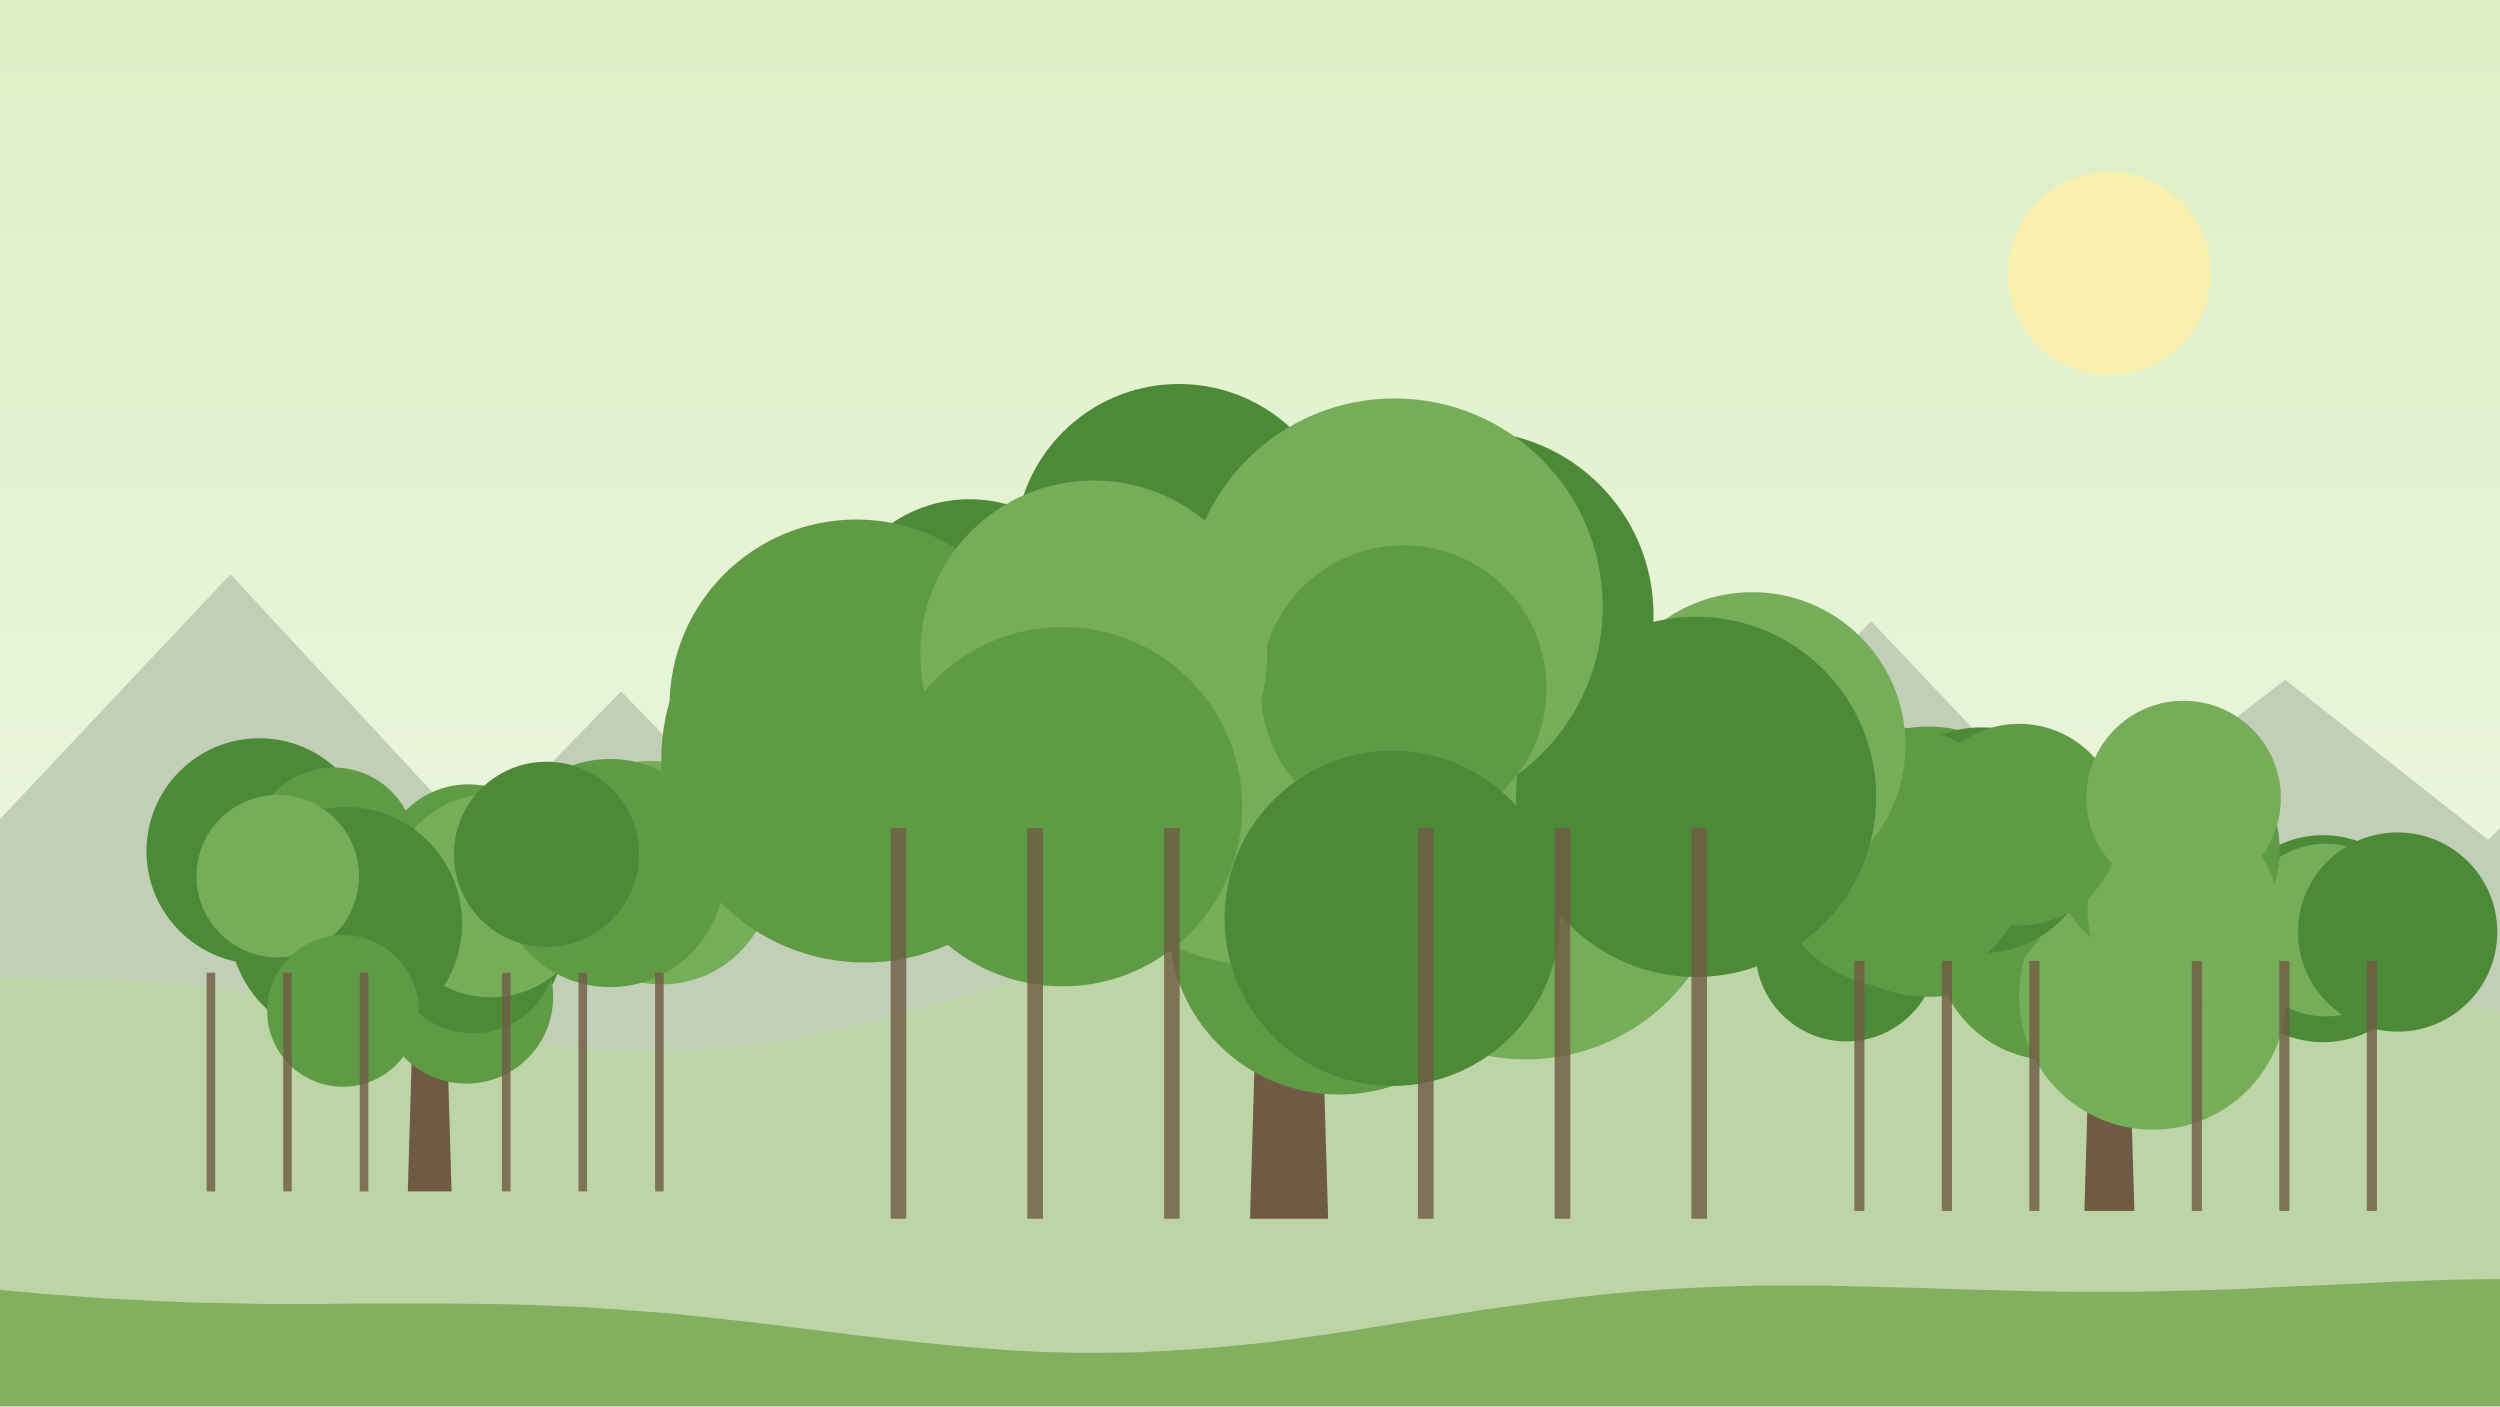
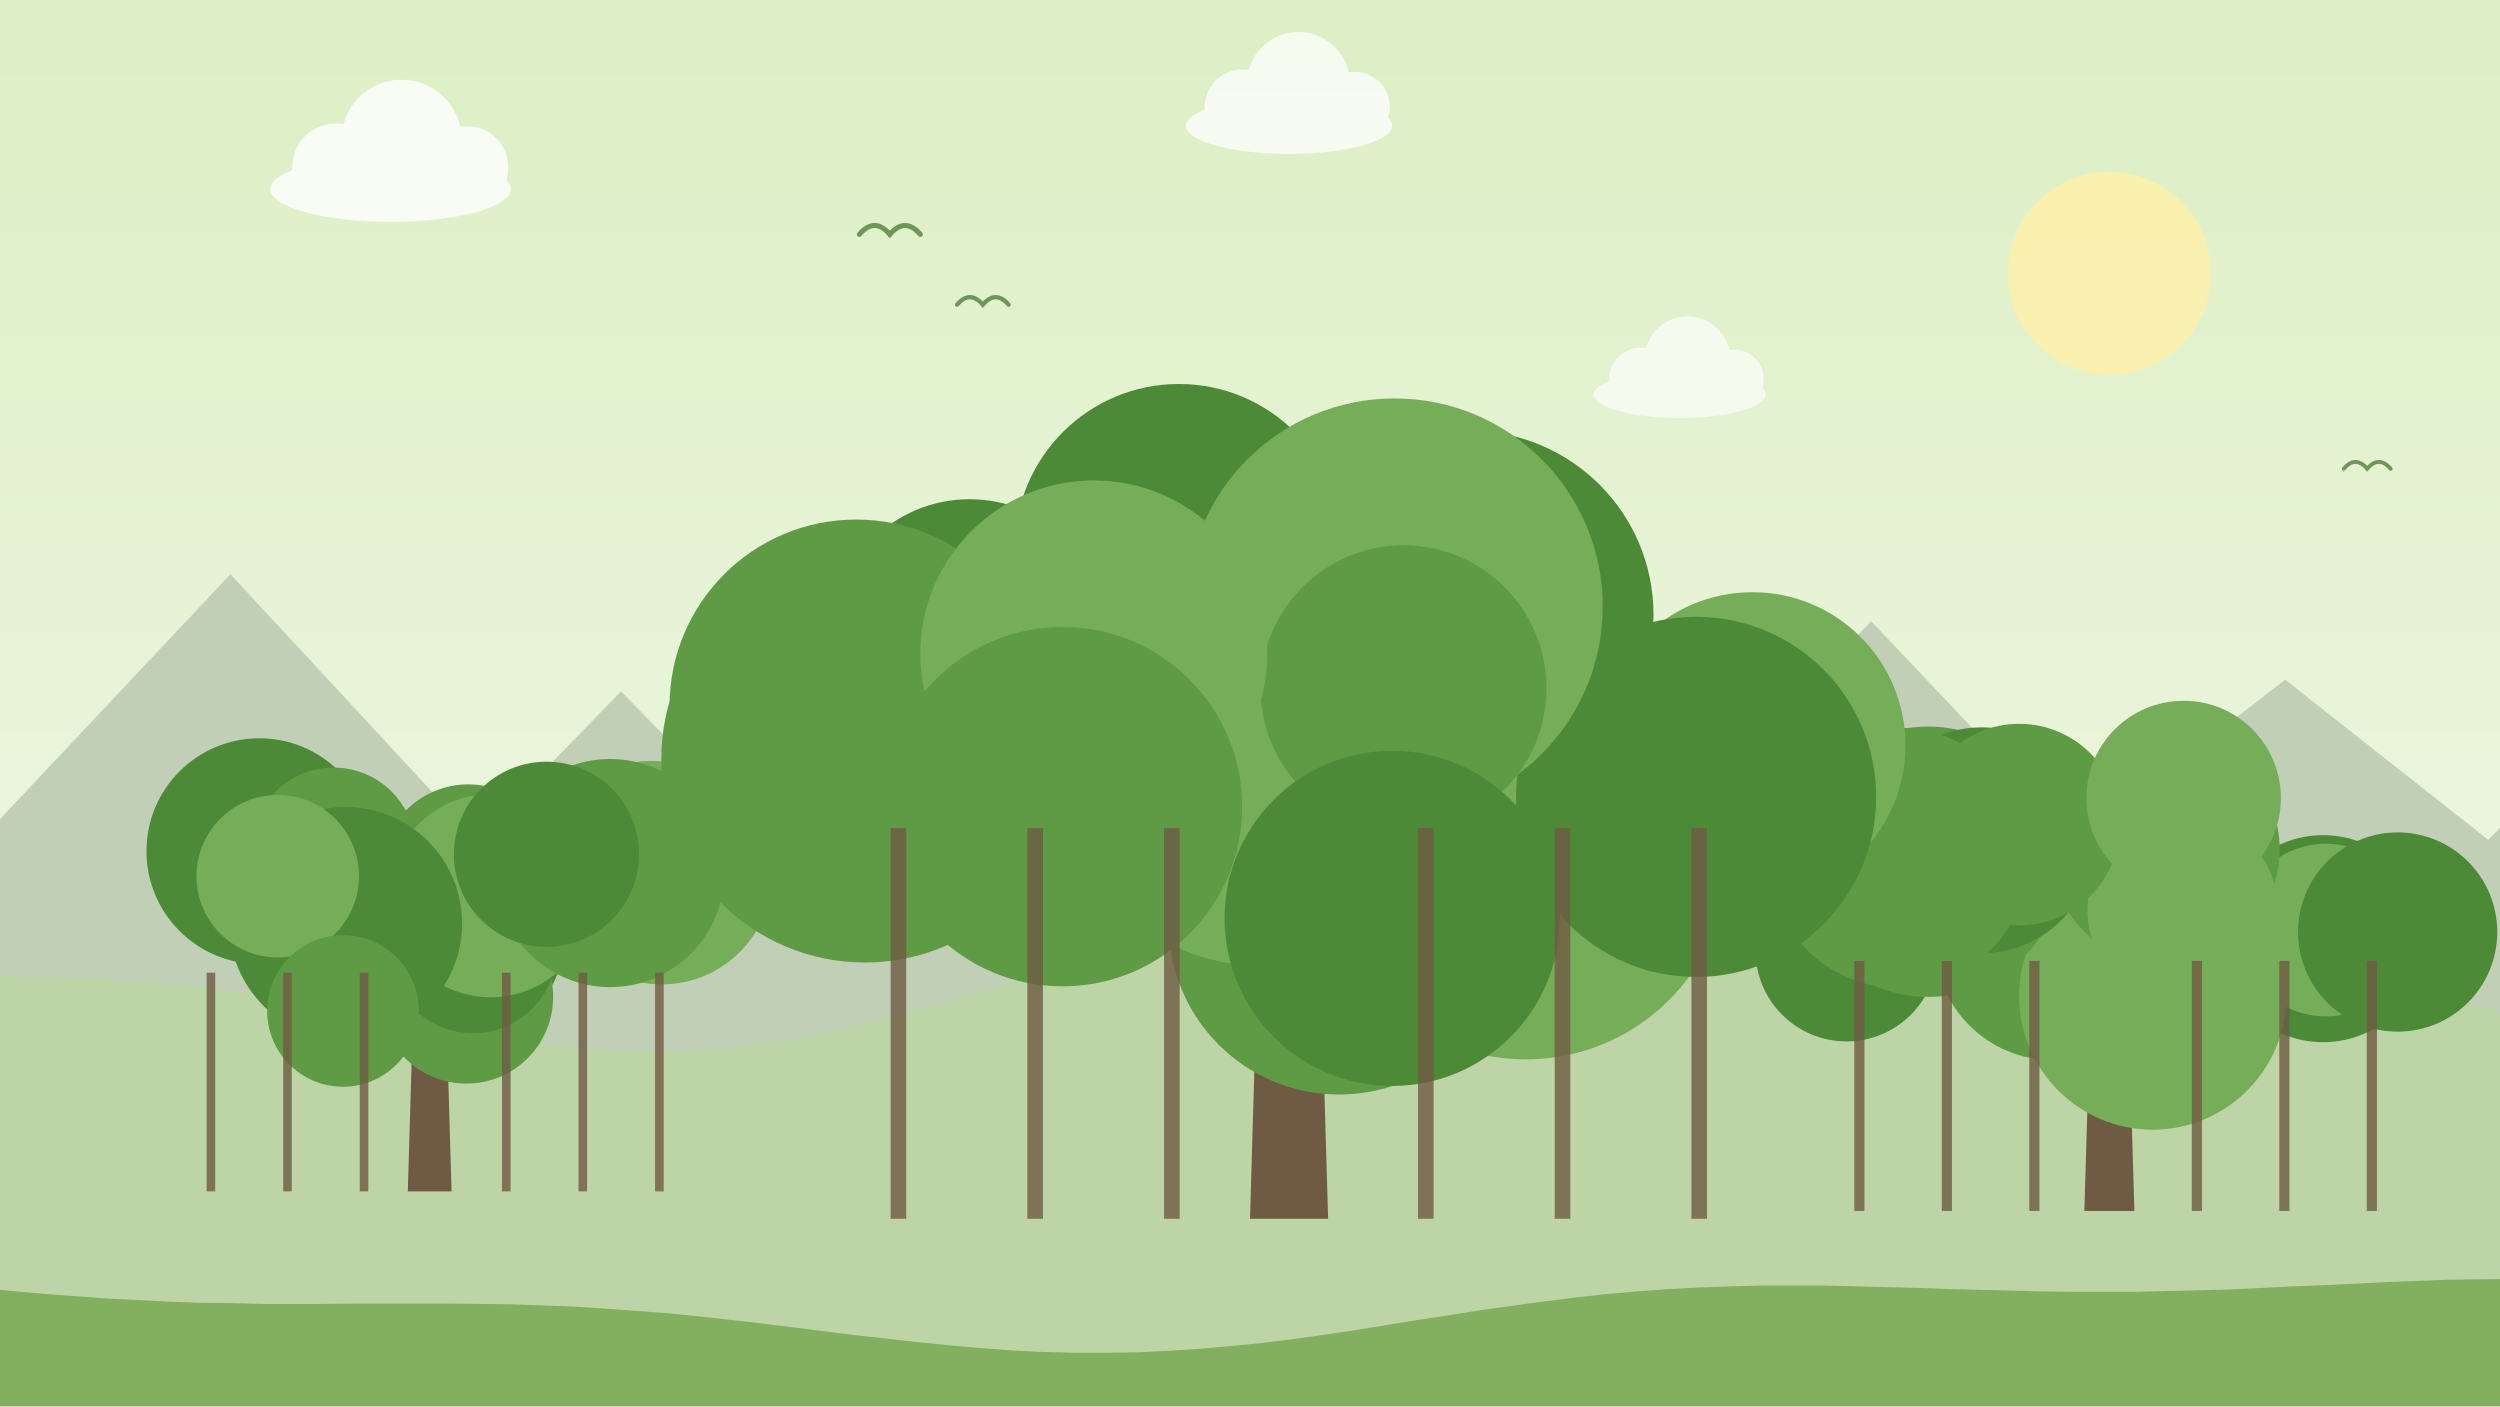
<svg xmlns="http://www.w3.org/2000/svg" viewBox="0 0 640 360" preserveAspectRatio="xMidYMax slice">
  <defs>
    <linearGradient id="w102" x1="0" y1="0" x2="0" y2="1">
      <stop offset="0" stop-color="#dcefc4" />
      <stop offset="1" stop-color="#f4f9ec" />
    </linearGradient>
  </defs>
  <rect width="640" height="360" fill="url(#w102)" />
+   <g fill="#ffffff" opacity="0.8" transform="translate(100,40) scale(1.4)">
+     <ellipse cx="0" cy="6" rx="22" ry="6" />
+     <circle cx="-10" cy="2" r="8" />
+     <circle cx="2" cy="-3" r="11" />
+     <circle cx="14" cy="2" r="7.5" />
+   </g>
+   <g fill="#ffffff" opacity="0.75" transform="translate(330,25) scale(1.2)">
+     <ellipse cx="0" cy="6" rx="22" ry="6" />
+     <circle cx="-10" cy="2" r="8" />
+     <circle cx="2" cy="-3" r="11" />
+     <circle cx="14" cy="2" r="7.5" />
+   </g>
+   <g fill="#ffffff" opacity="0.65" transform="translate(430,95) scale(1.0)">
+     <ellipse cx="0" cy="6" rx="22" ry="6" />
+     <circle cx="-10" cy="2" r="8" />
+     <circle cx="2" cy="-3" r="11" />
+     <circle cx="14" cy="2" r="7.5" />
+   </g>
+   <path d="M0,0 q3,-3.5 6,0 q3,-3.5 6,0" fill="none" stroke="#3f6f2a" stroke-width="1" stroke-linecap="round" opacity=".7" transform="translate(220,60) scale(1.3)" />
+   <path d="M0,0 q3,-3.5 6,0 q3,-3.5 6,0" fill="none" stroke="#3f6f2a" stroke-width="1" stroke-linecap="round" opacity=".7" transform="translate(245,78) scale(1.1)" />
+   <path d="M0,0 q3,-3.5 6,0 q3,-3.5 6,0" fill="none" stroke="#3f6f2a" stroke-width="1" stroke-linecap="round" opacity=".7" transform="translate(600,120) scale(1)" />
  <circle cx="540" cy="70" r="26" fill="#fff0a8" opacity="0.8" />
  <path d="M-5 360 L-5 215 L59 147 L122 215 L159 177 L196 215 L256 154 L316 215 L371 169 L426 215 L479 159 L532 215 L585 174 L637 215 L685 166 L733 215 L700 360Z" fill="#c1cfb6" />
  <path d="M-5 360 L-5 250 L-5 250.2 L3 250.2 L11 250.3 L19 250.4 L27 250.7 L35 251.2 L43 251.8 L51 252.6 L59 253.6 L67 254.7 L75 256.0 L83 257.4 L91 258.9 L99 260.4 L107 262.0 L115 263.5 L123 264.9 L131 266.2 L139 267.3 L147 268.2 L155 268.8 L163 269.1 L171 269.1 L179 268.8 L187 268.2 L195 267.2 L203 266.0 L211 264.4 L219 262.6 L227 260.6 L235 258.5 L243 256.2 L251 253.9 L259 251.6 L267 249.3 L275 247.2 L283 245.2 L291 243.3 L299 241.7 L307 240.4 L315 239.3 L323 238.5 L331 237.9 L339 237.6 L347 237.5 L355 237.7 L363 238.0 L371 238.4 L379 239.0 L387 239.6 L395 240.2 L403 240.8 L411 241.3 L419 241.8 L427 242.1 L435 242.3 L443 242.3 L451 242.2 L459 242.0 L467 241.7 L475 241.3 L483 240.8 L491 240.3 L499 239.8 L507 239.4 L515 239.0 L523 238.8 L531 238.8 L539 238.9 L547 239.3 L555 240.0 L563 240.9 L571 242.0 L579 243.4 L587 245.1 L595 246.9 L603 248.9 L611 251.1 L619 253.3 L627 255.6 L635 257.8 L643 260.0 L645 360Z" fill="#bcd6a4" opacity="0.9" />
  <path d="M104.4 305 L105.8 257.4 L114.2 257.4 L115.6 305Z" fill="#6f5a44" />
  <circle cx="112.1" cy="244.0" r="23.5" fill="#5f9a45" />
  <circle cx="120.6" cy="241.0" r="23.6" fill="#4c8a38" />
  <circle cx="166.6" cy="222.6" r="27.8" fill="#76ad58" />
  <circle cx="119.4" cy="255.2" r="22.2" fill="#5f9a45" />
  <circle cx="121.1" cy="243.1" r="21.4" fill="#4c8a38" />
  <circle cx="169.4" cy="223.7" r="28.3" fill="#76ad58" />
  <circle cx="119.9" cy="223.3" r="22.5" fill="#5f9a45" />
  <circle cx="66.4" cy="217.9" r="28.9" fill="#4c8a38" />
  <circle cx="125.6" cy="229.3" r="26.0" fill="#76ad58" />
  <circle cx="85.4" cy="217.5" r="21.0" fill="#5f9a45" />
  <circle cx="88.5" cy="236.4" r="29.8" fill="#4c8a38" />
  <circle cx="145.6" cy="219.5" r="22.4" fill="#76ad58" />
  <circle cx="156.2" cy="223.5" r="29.2" fill="#5f9a45" />
  <circle cx="139.9" cy="218.7" r="23.7" fill="#4c8a38" />
  <circle cx="71.1" cy="224.3" r="20.8" fill="#76ad58" />
  <circle cx="87.8" cy="258.8" r="19.4" fill="#5f9a45" />
  <path d="M54.0 249.0 L54.0 305" stroke="#6f5a44" stroke-width="2.2" opacity=".8" />
  <path d="M73.6 249.0 L73.6 305" stroke="#6f5a44" stroke-width="2.2" opacity=".8" />
  <path d="M93.2 249.0 L93.2 305" stroke="#6f5a44" stroke-width="2.2" opacity=".8" />
  <path d="M129.6 249.0 L129.6 305" stroke="#6f5a44" stroke-width="2.2" opacity=".8" />
  <path d="M149.2 249.0 L149.2 305" stroke="#6f5a44" stroke-width="2.2" opacity=".8" />
  <path d="M168.8 249.0 L168.8 305" stroke="#6f5a44" stroke-width="2.2" opacity=".8" />
  <path d="M533.6 310 L535.2 255.6 L544.8 255.6 L546.4 310Z" fill="#6f5a44" />
  <circle cx="525.6" cy="241.1" r="30.3" fill="#5f9a45" />
  <circle cx="594.7" cy="240.3" r="26.5" fill="#4c8a38" />
  <circle cx="595.4" cy="238.1" r="22.1" fill="#76ad58" />
  <circle cx="519.9" cy="233.4" r="22.8" fill="#5f9a45" />
  <circle cx="472.7" cy="243.3" r="23.3" fill="#4c8a38" />
  <circle cx="551.1" cy="255.0" r="34.2" fill="#76ad58" />
  <circle cx="493.6" cy="220.6" r="34.6" fill="#5f9a45" />
  <circle cx="613.8" cy="238.6" r="25.5" fill="#4c8a38" />
  <circle cx="557.6" cy="238.6" r="25.7" fill="#76ad58" />
  <circle cx="554.2" cy="217.5" r="29.4" fill="#5f9a45" />
  <circle cx="507.3" cy="215.1" r="28.9" fill="#4c8a38" />
  <circle cx="558.8" cy="233.0" r="24.4" fill="#76ad58" />
  <circle cx="516.9" cy="211.1" r="25.8" fill="#5f9a45" />
  <circle cx="491.8" cy="219.0" r="25.6" fill="#4c8a38" />
  <circle cx="559.0" cy="204.3" r="24.9" fill="#76ad58" />
  <circle cx="486.1" cy="219.6" r="33.3" fill="#5f9a45" />
  <path d="M476.0 246.0 L476.0 310" stroke="#6f5a44" stroke-width="2.6" opacity=".8" />
  <path d="M498.4 246.0 L498.4 310" stroke="#6f5a44" stroke-width="2.6" opacity=".8" />
  <path d="M520.8 246.0 L520.8 310" stroke="#6f5a44" stroke-width="2.6" opacity=".8" />
  <path d="M562.4 246.0 L562.4 310" stroke="#6f5a44" stroke-width="2.6" opacity=".8" />
  <path d="M584.8 246.0 L584.8 310" stroke="#6f5a44" stroke-width="2.6" opacity=".8" />
  <path d="M607.2 246.0 L607.2 310" stroke="#6f5a44" stroke-width="2.6" opacity=".8" />
  <path d="M320.0 312 L322.5 227.0 L337.5 227.0 L340.0 312Z" fill="#6f5a44" />
  <circle cx="337.3" cy="223.8" r="41.5" fill="#5f9a45" />
  <circle cx="248.2" cy="163.0" r="35.2" fill="#4c8a38" />
  <circle cx="448.6" cy="190.8" r="39.2" fill="#76ad58" />
  <circle cx="342.8" cy="236.6" r="43.6" fill="#5f9a45" />
  <circle cx="376.2" cy="157.4" r="47.1" fill="#4c8a38" />
  <circle cx="390.6" cy="219.3" r="51.9" fill="#76ad58" />
  <circle cx="219.2" cy="180.8" r="47.8" fill="#5f9a45" />
  <circle cx="434.2" cy="204.0" r="46.1" fill="#4c8a38" />
  <circle cx="322.8" cy="195.4" r="51.8" fill="#76ad58" />
  <circle cx="221.4" cy="194.3" r="52.1" fill="#5f9a45" />
  <circle cx="301.8" cy="140.3" r="42.0" fill="#4c8a38" />
  <circle cx="357.0" cy="155.3" r="53.3" fill="#76ad58" />
  <circle cx="359.3" cy="176.2" r="36.6" fill="#5f9a45" />
  <circle cx="356.4" cy="235.1" r="42.9" fill="#4c8a38" />
  <circle cx="280.0" cy="167.4" r="44.4" fill="#76ad58" />
  <circle cx="272.0" cy="206.5" r="46.0" fill="#5f9a45" />
  <path d="M230.0 212.0 L230.0 312" stroke="#6f5a44" stroke-width="4.0" opacity=".8" />
  <path d="M265.0 212.0 L265.0 312" stroke="#6f5a44" stroke-width="4.0" opacity=".8" />
  <path d="M300.0 212.0 L300.0 312" stroke="#6f5a44" stroke-width="4.0" opacity=".8" />
  <path d="M365.0 212.0 L365.0 312" stroke="#6f5a44" stroke-width="4.0" opacity=".8" />
  <path d="M400.0 212.0 L400.0 312" stroke="#6f5a44" stroke-width="4.0" opacity=".8" />
  <path d="M435.0 212.0 L435.0 312" stroke="#6f5a44" stroke-width="4.0" opacity=".8" />
  <path d="M-5 360 L-5 335 L-5 329.7 L3 330.5 L11 331.2 L19 331.8 L27 332.4 L35 332.8 L43 333.2 L51 333.5 L59 333.6 L67 333.8 L75 333.8 L83 333.8 L91 333.7 L99 333.7 L107 333.7 L115 333.7 L123 333.8 L131 333.9 L139 334.2 L147 334.5 L155 335.0 L163 335.6 L171 336.2 L179 337.0 L187 337.9 L195 338.8 L203 339.8 L211 340.8 L219 341.8 L227 342.7 L235 343.6 L243 344.4 L251 345.1 L259 345.7 L267 346.1 L275 346.3 L283 346.3 L291 346.2 L299 345.8 L307 345.3 L315 344.6 L323 343.8 L331 342.8 L339 341.7 L347 340.5 L355 339.2 L363 337.9 L371 336.7 L379 335.4 L387 334.3 L395 333.2 L403 332.2 L411 331.3 L419 330.6 L427 330.0 L435 329.6 L443 329.3 L451 329.1 L459 329.1 L467 329.1 L475 329.3 L483 329.5 L491 329.7 L499 330.0 L507 330.2 L515 330.4 L523 330.6 L531 330.7 L539 330.7 L547 330.7 L555 330.5 L563 330.3 L571 330.1 L579 329.7 L587 329.3 L595 329.0 L603 328.6 L611 328.2 L619 327.9 L627 327.6 L635 327.5 L643 327.4 L645 360Z" fill="#82b05f" opacity="1" />
</svg>
